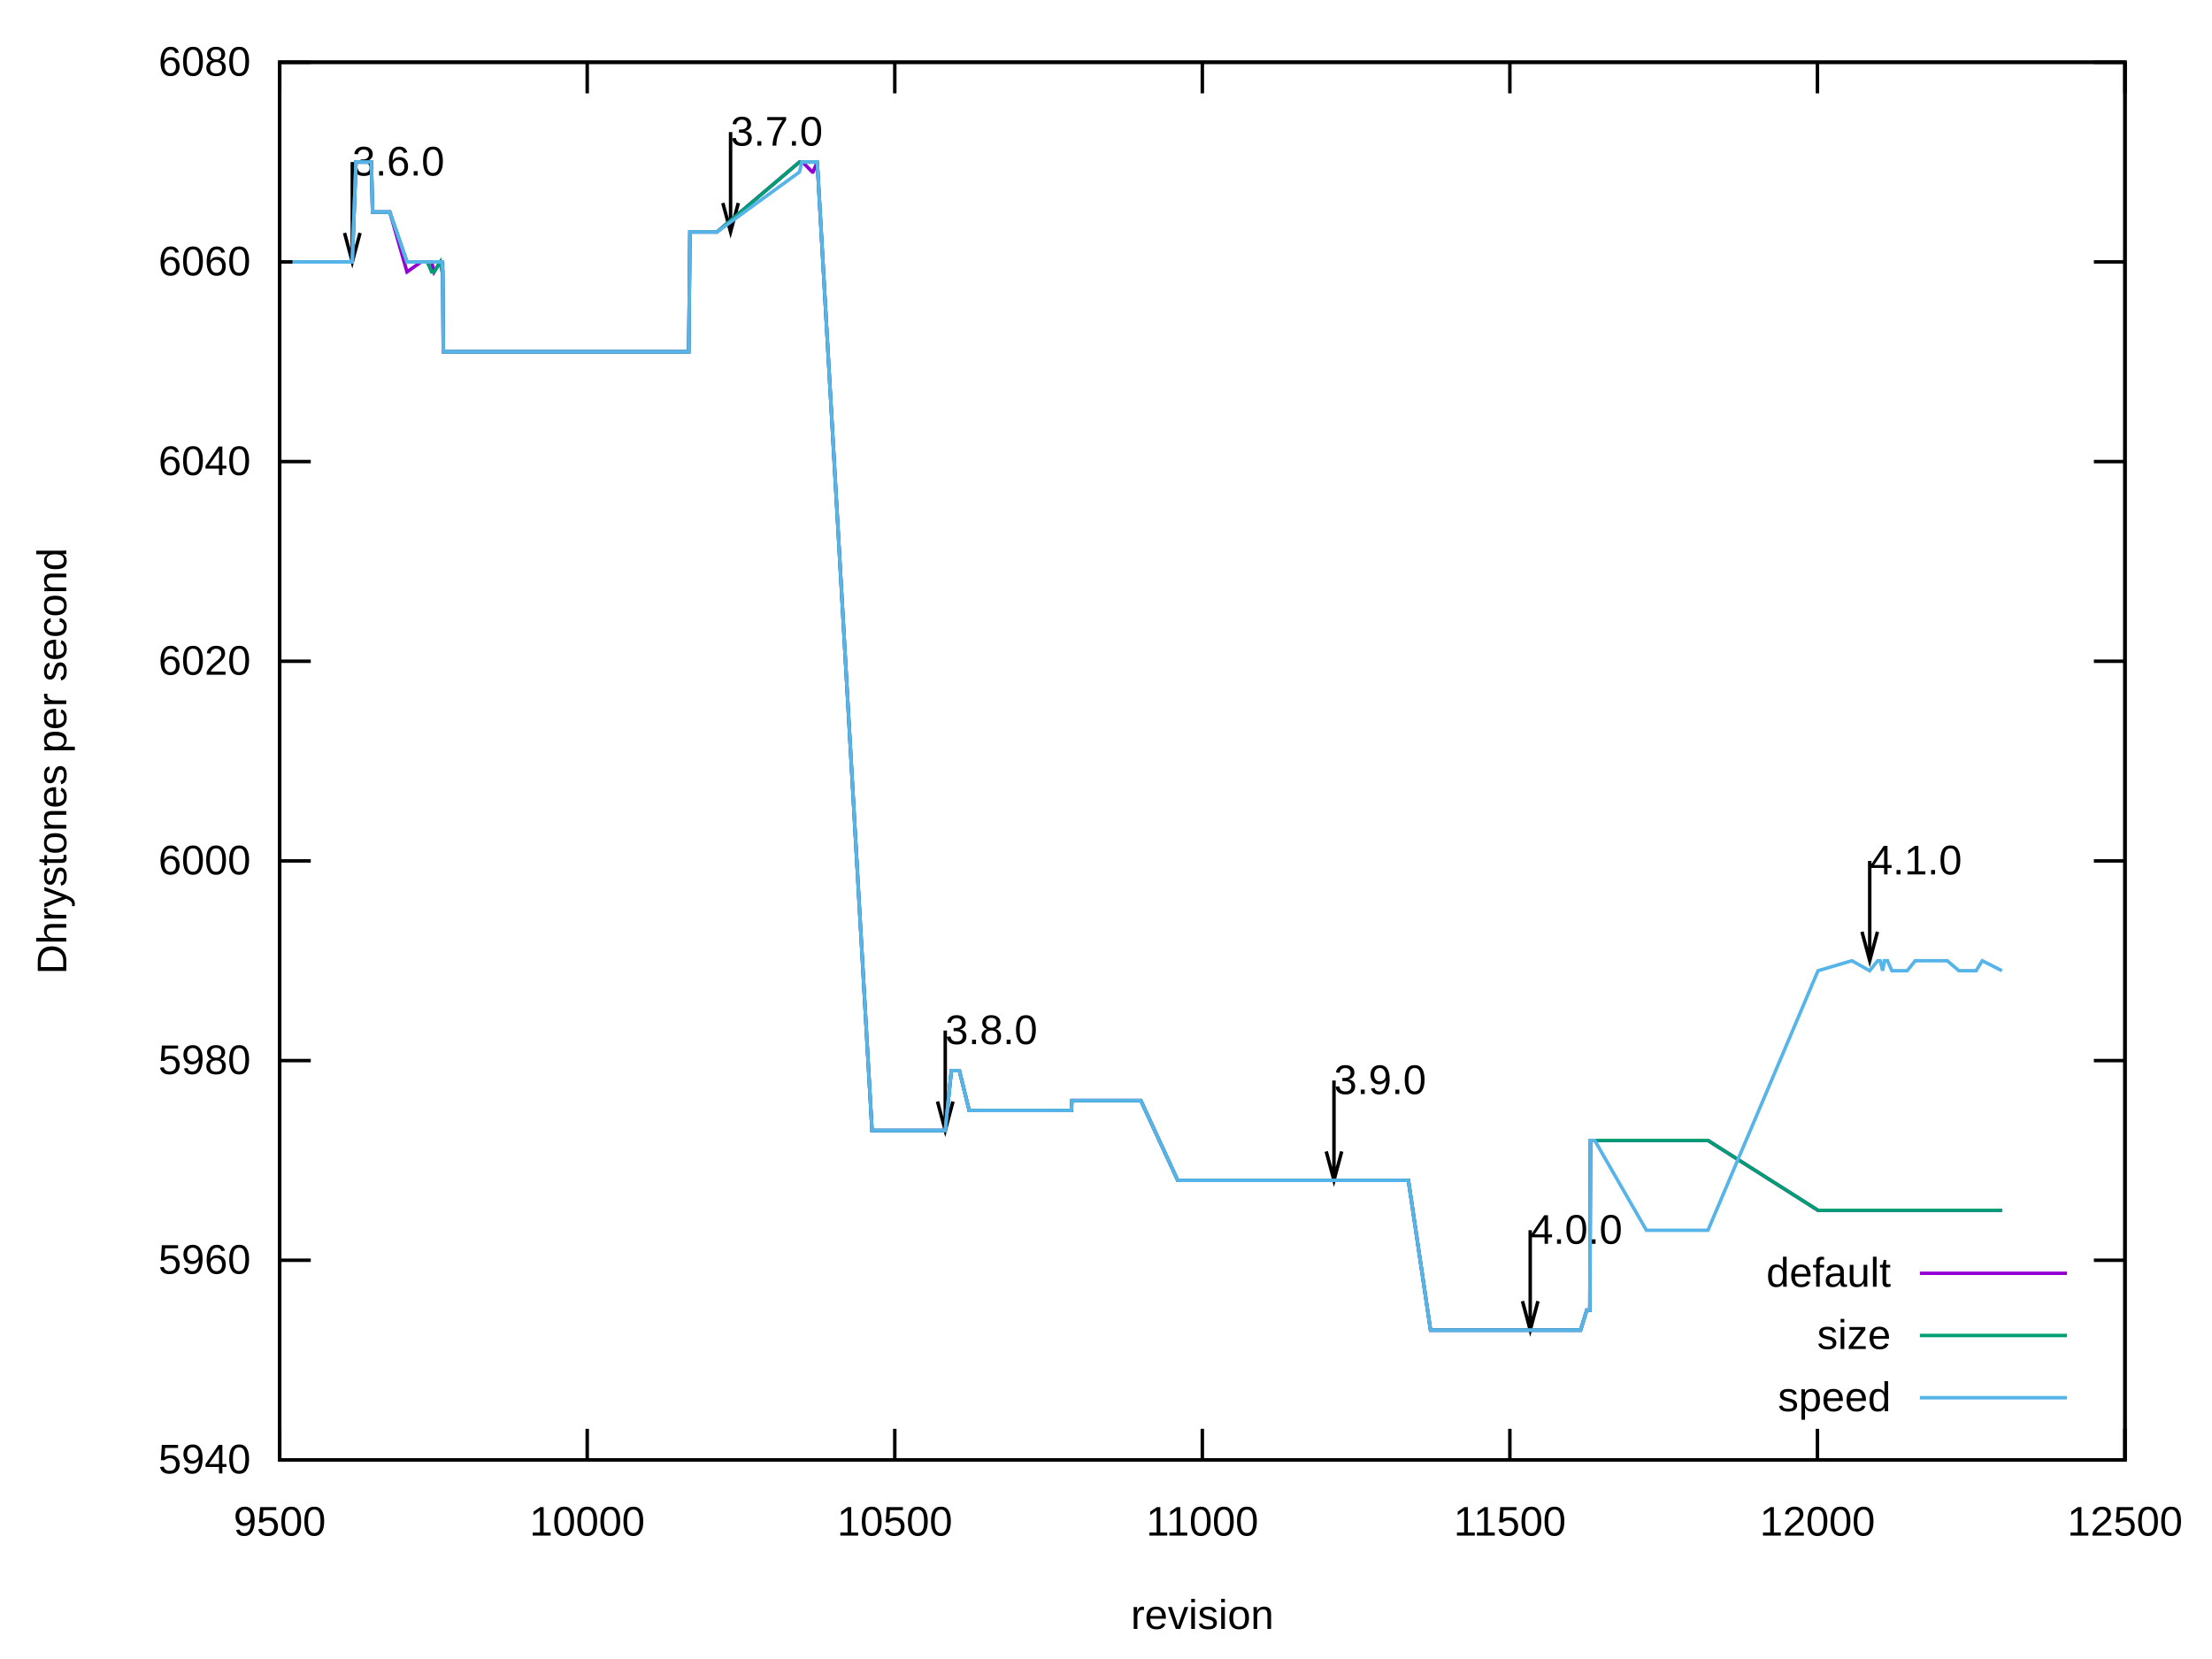
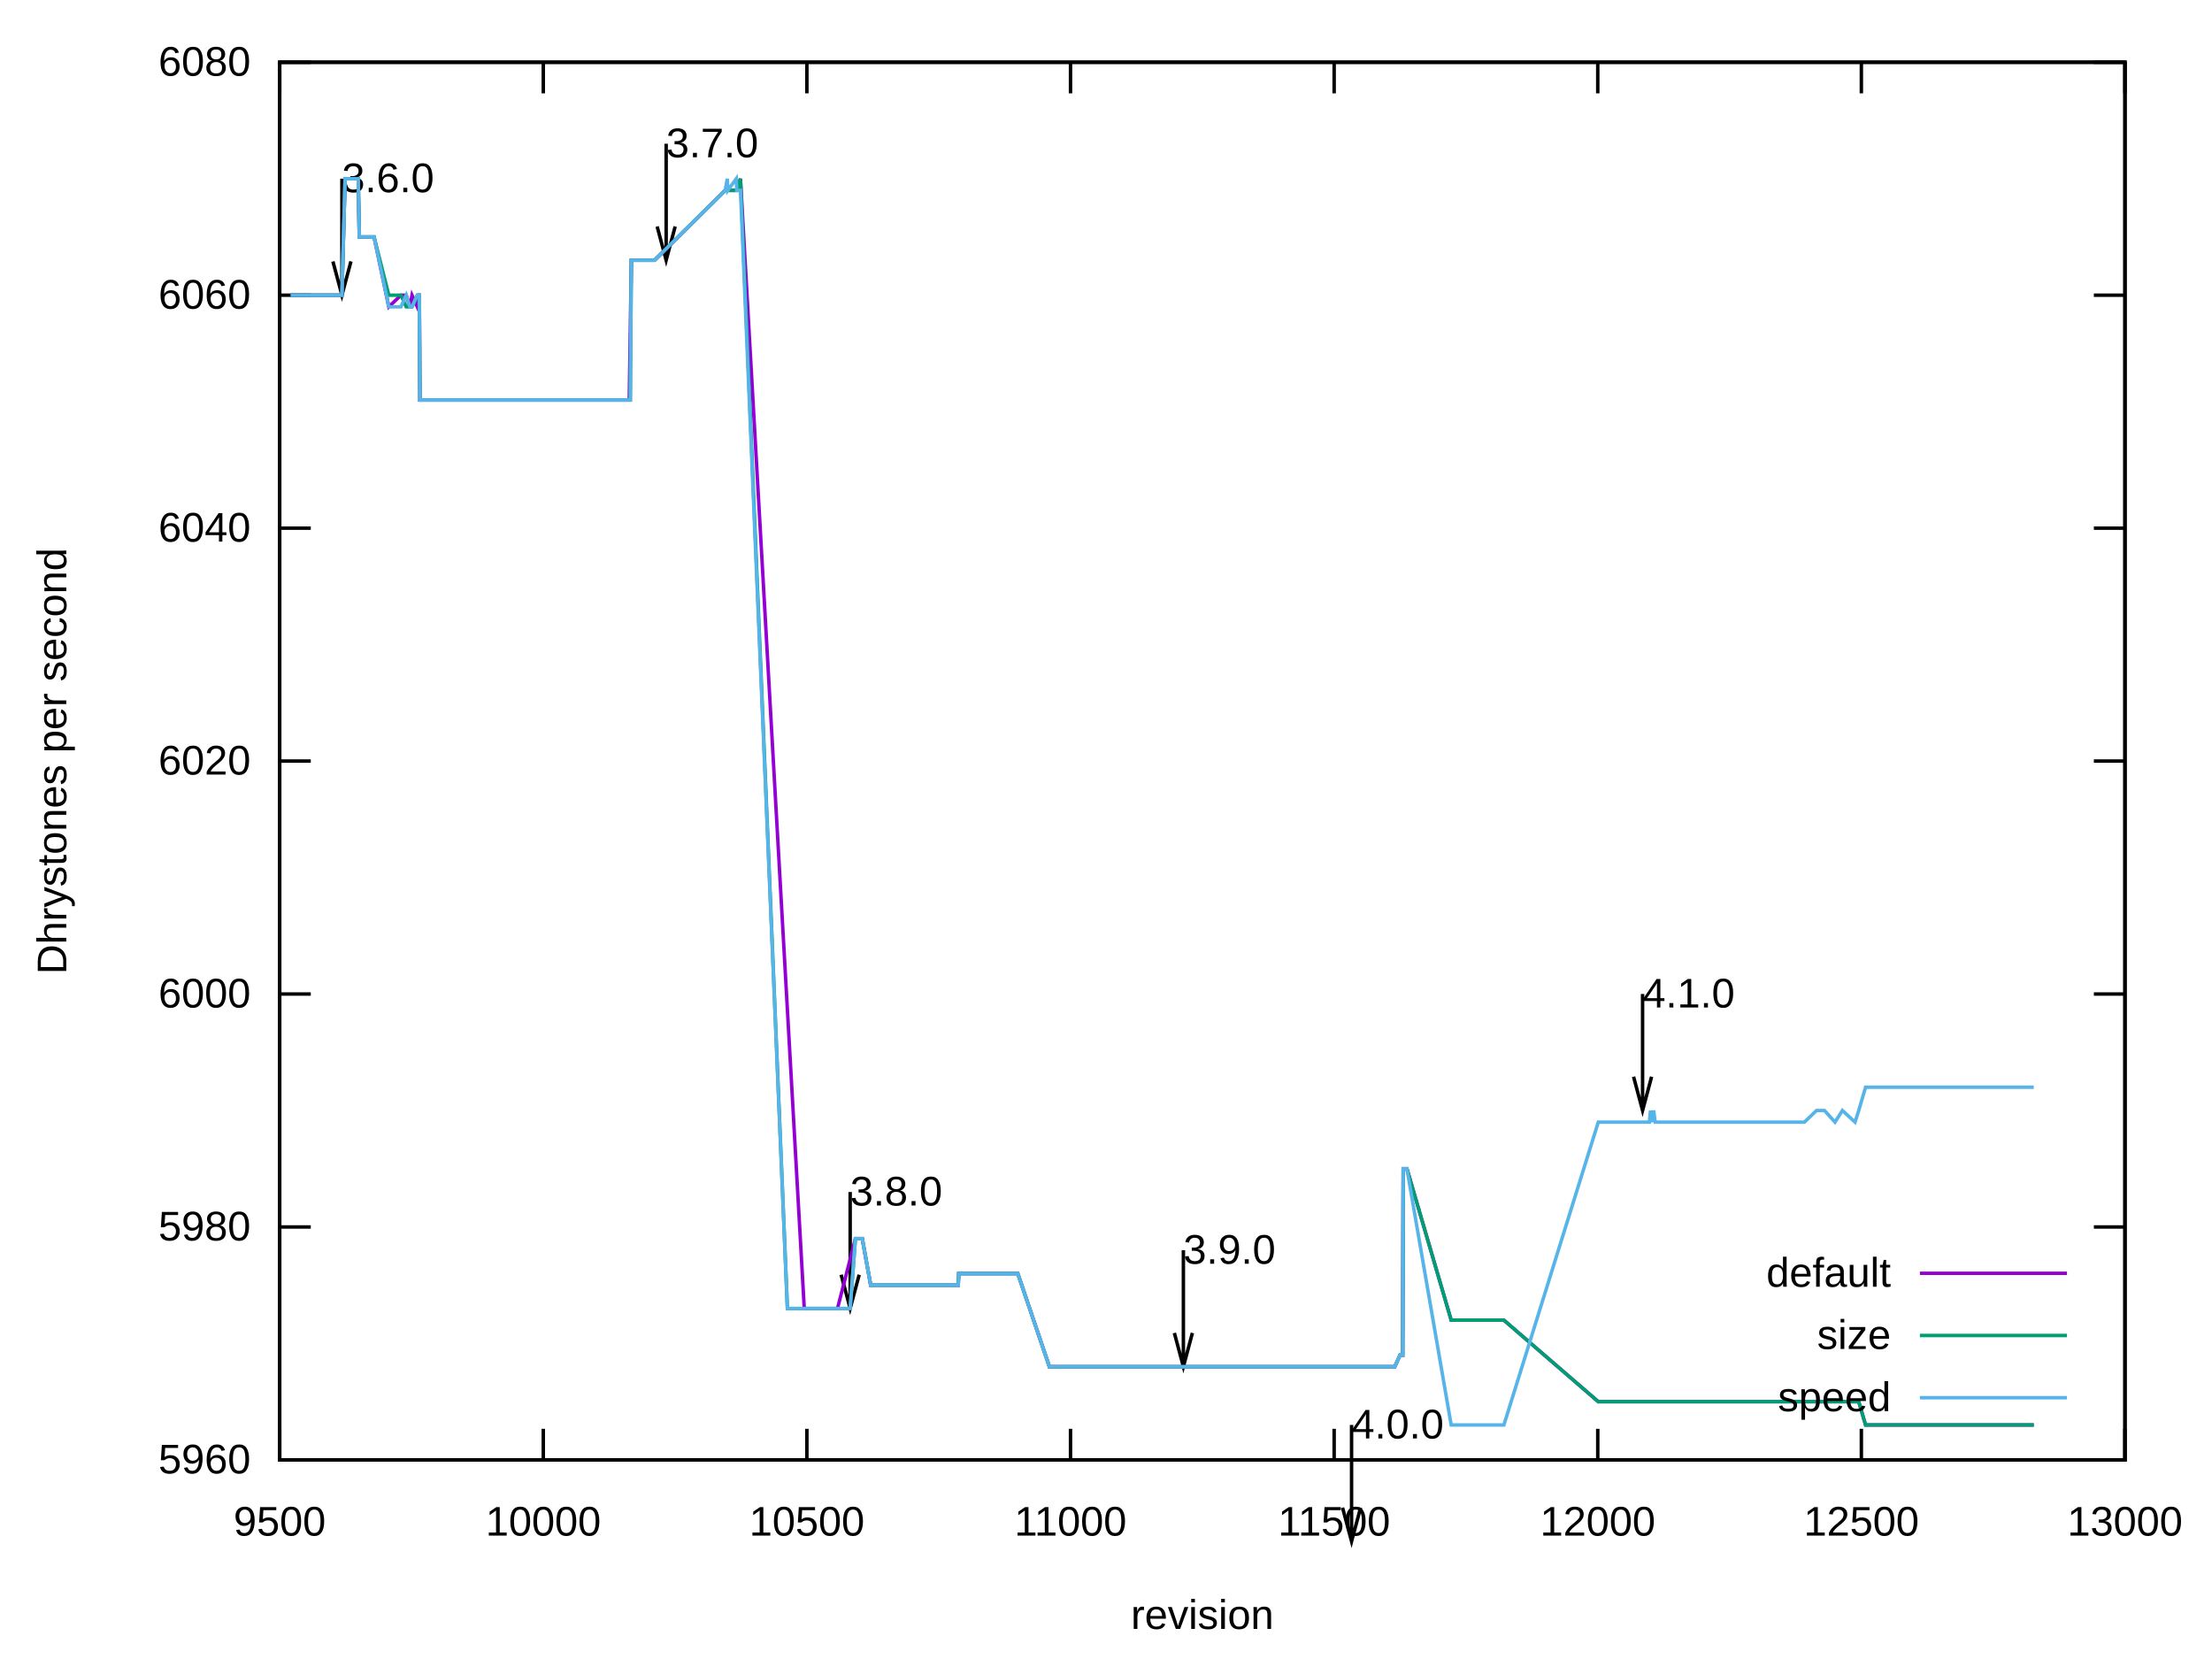
<svg xmlns="http://www.w3.org/2000/svg" xmlns:xlink="http://www.w3.org/1999/xlink" width="640" height="480" viewBox="0 0 640 480">
  <g id="gnuplot_canvas">
    <rect x="0" y="0" width="640" height="480" fill="none" />
    <defs>
      <circle id="gpDot" r="0.5" stroke-width="0.5" stroke="currentColor" />
      <path id="gpPt0" stroke-width="0.222" stroke="currentColor" d="M-1,0 h2 M0,-1 v2" />
      <path id="gpPt1" stroke-width="0.222" stroke="currentColor" d="M-1,-1 L1,1 M1,-1 L-1,1" />
      <path id="gpPt2" stroke-width="0.222" stroke="currentColor" d="M-1,0 L1,0 M0,-1 L0,1 M-1,-1 L1,1 M-1,1 L1,-1" />
      <rect id="gpPt3" stroke-width="0.222" stroke="currentColor" x="-1" y="-1" width="2" height="2" />
      <rect id="gpPt4" stroke-width="0.222" stroke="currentColor" fill="currentColor" x="-1" y="-1" width="2" height="2" />
      <circle id="gpPt5" stroke-width="0.222" stroke="currentColor" cx="0" cy="0" r="1" />
      <use xlink:href="#gpPt5" id="gpPt6" fill="currentColor" stroke="none" />
      <path id="gpPt7" stroke-width="0.222" stroke="currentColor" d="M0,-1.33 L-1.33,0.67 L1.33,0.67 z" />
      <use xlink:href="#gpPt7" id="gpPt8" fill="currentColor" stroke="none" />
      <use xlink:href="#gpPt7" id="gpPt9" stroke="currentColor" transform="rotate(180)" />
      <use xlink:href="#gpPt9" id="gpPt10" fill="currentColor" stroke="none" />
      <use xlink:href="#gpPt3" id="gpPt11" stroke="currentColor" transform="rotate(45)" />
      <use xlink:href="#gpPt11" id="gpPt12" fill="currentColor" stroke="none" />
      <path id="gpPt13" stroke-width="0.222" stroke="currentColor" d="M0,1.330 L1.265,0.411 L0.782,-1.067 L-0.782,-1.076 L-1.265,0.411 z" />
      <use xlink:href="#gpPt13" id="gpPt14" fill="currentColor" stroke="none" />
      <filter id="textbox" filterUnits="objectBoundingBox" x="0" y="0" height="1" width="1">
        <feFlood flood-color="white" flood-opacity="1" result="bgnd" />
        <feComposite in="SourceGraphic" in2="bgnd" operator="atop" />
      </filter>
      <filter id="greybox" filterUnits="objectBoundingBox" x="0" y="0" height="1" width="1">
        <feFlood flood-color="lightgrey" flood-opacity="1" result="grey" />
        <feComposite in="SourceGraphic" in2="grey" operator="atop" />
      </filter>
    </defs>
    <g fill="none" color="white" stroke="currentColor" stroke-width="1.00" stroke-linecap="butt" stroke-linejoin="miter">
</g>
    <g fill="none" color="black" stroke="currentColor" stroke-width="1.00" stroke-linecap="butt" stroke-linejoin="miter">
      <path stroke="black" d="M80.92,422.40 L89.92,422.40 M614.82,422.40 L605.82,422.40  " />
      <g transform="translate(72.53,426.30)" stroke="none" fill="black" font-family="Arial" font-size="12.00" text-anchor="end">
        <text>
-           <tspan font-family="Arial"> 5940</tspan>
-         </text>
-       </g>
-     </g>
-     <g fill="none" color="black" stroke="currentColor" stroke-width="1.00" stroke-linecap="butt" stroke-linejoin="miter">
-       <path stroke="black" d="M80.92,364.63 L89.92,364.63 M614.82,364.63 L605.82,364.63  " />
-       <g transform="translate(72.53,368.53)" stroke="none" fill="black" font-family="Arial" font-size="12.00" text-anchor="end">
-         <text>
          <tspan font-family="Arial"> 5960</tspan>
        </text>
      </g>
    </g>
    <g fill="none" color="black" stroke="currentColor" stroke-width="1.00" stroke-linecap="butt" stroke-linejoin="miter">
-       <path stroke="black" d="M80.92,306.86 L89.92,306.86 M614.82,306.86 L605.82,306.86  " />
-       <g transform="translate(72.53,310.76)" stroke="none" fill="black" font-family="Arial" font-size="12.00" text-anchor="end">
+       <path stroke="black" d="M80.92,355.00 L89.92,355.00 M614.82,355.00 L605.82,355.00  " />
+       <g transform="translate(72.53,358.90)" stroke="none" fill="black" font-family="Arial" font-size="12.00" text-anchor="end">
        <text>
          <tspan font-family="Arial"> 5980</tspan>
        </text>
      </g>
    </g>
    <g fill="none" color="black" stroke="currentColor" stroke-width="1.00" stroke-linecap="butt" stroke-linejoin="miter">
-       <path stroke="black" d="M80.92,249.09 L89.92,249.09 M614.82,249.09 L605.82,249.09  " />
-       <g transform="translate(72.53,252.99)" stroke="none" fill="black" font-family="Arial" font-size="12.00" text-anchor="end">
+       <path stroke="black" d="M80.92,287.60 L89.92,287.60 M614.82,287.60 L605.82,287.60  " />
+       <g transform="translate(72.53,291.50)" stroke="none" fill="black" font-family="Arial" font-size="12.00" text-anchor="end">
        <text>
          <tspan font-family="Arial"> 6000</tspan>
        </text>
      </g>
    </g>
    <g fill="none" color="black" stroke="currentColor" stroke-width="1.00" stroke-linecap="butt" stroke-linejoin="miter">
-       <path stroke="black" d="M80.92,191.32 L89.92,191.32 M614.82,191.32 L605.82,191.32  " />
-       <g transform="translate(72.53,195.22)" stroke="none" fill="black" font-family="Arial" font-size="12.00" text-anchor="end">
+       <path stroke="black" d="M80.92,220.20 L89.92,220.20 M614.82,220.20 L605.82,220.20  " />
+       <g transform="translate(72.53,224.10)" stroke="none" fill="black" font-family="Arial" font-size="12.00" text-anchor="end">
        <text>
          <tspan font-family="Arial"> 6020</tspan>
        </text>
      </g>
    </g>
    <g fill="none" color="black" stroke="currentColor" stroke-width="1.00" stroke-linecap="butt" stroke-linejoin="miter">
-       <path stroke="black" d="M80.92,133.55 L89.92,133.55 M614.82,133.55 L605.82,133.55  " />
-       <g transform="translate(72.53,137.45)" stroke="none" fill="black" font-family="Arial" font-size="12.00" text-anchor="end">
+       <path stroke="black" d="M80.92,152.81 L89.92,152.81 M614.82,152.81 L605.82,152.81  " />
+       <g transform="translate(72.53,156.71)" stroke="none" fill="black" font-family="Arial" font-size="12.00" text-anchor="end">
        <text>
          <tspan font-family="Arial"> 6040</tspan>
        </text>
      </g>
    </g>
    <g fill="none" color="black" stroke="currentColor" stroke-width="1.00" stroke-linecap="butt" stroke-linejoin="miter">
-       <path stroke="black" d="M80.92,75.78 L89.92,75.78 M614.82,75.78 L605.82,75.78  " />
-       <g transform="translate(72.53,79.68)" stroke="none" fill="black" font-family="Arial" font-size="12.00" text-anchor="end">
+       <path stroke="black" d="M80.92,85.41 L89.92,85.41 M614.82,85.41 L605.82,85.41  " />
+       <g transform="translate(72.53,89.31)" stroke="none" fill="black" font-family="Arial" font-size="12.00" text-anchor="end">
        <text>
          <tspan font-family="Arial"> 6060</tspan>
        </text>
      </g>
    </g>
    <g fill="none" color="black" stroke="currentColor" stroke-width="1.00" stroke-linecap="butt" stroke-linejoin="miter">
      <path stroke="black" d="M80.92,18.01 L89.92,18.01 M614.82,18.01 L605.82,18.01  " />
      <g transform="translate(72.53,21.91)" stroke="none" fill="black" font-family="Arial" font-size="12.00" text-anchor="end">
        <text>
          <tspan font-family="Arial"> 6080</tspan>
        </text>
      </g>
    </g>
    <g fill="none" color="black" stroke="currentColor" stroke-width="1.00" stroke-linecap="butt" stroke-linejoin="miter">
      <path stroke="black" d="M80.92,422.40 L80.92,413.40 M80.92,18.01 L80.92,27.01  " />
      <g transform="translate(80.92,444.30)" stroke="none" fill="black" font-family="Arial" font-size="12.00" text-anchor="middle">
        <text>
          <tspan font-family="Arial"> 9500</tspan>
        </text>
      </g>
    </g>
    <g fill="none" color="black" stroke="currentColor" stroke-width="1.00" stroke-linecap="butt" stroke-linejoin="miter">
-       <path stroke="black" d="M169.90,422.40 L169.90,413.40 M169.90,18.01 L169.90,27.01  " />
-       <g transform="translate(169.90,444.30)" stroke="none" fill="black" font-family="Arial" font-size="12.00" text-anchor="middle">
+       <path stroke="black" d="M157.19,422.40 L157.19,413.40 M157.19,18.01 L157.19,27.01  " />
+       <g transform="translate(157.19,444.30)" stroke="none" fill="black" font-family="Arial" font-size="12.00" text-anchor="middle">
        <text>
          <tspan font-family="Arial"> 10000</tspan>
        </text>
      </g>
    </g>
    <g fill="none" color="black" stroke="currentColor" stroke-width="1.00" stroke-linecap="butt" stroke-linejoin="miter">
-       <path stroke="black" d="M258.89,422.40 L258.89,413.40 M258.89,18.01 L258.89,27.01  " />
-       <g transform="translate(258.89,444.30)" stroke="none" fill="black" font-family="Arial" font-size="12.00" text-anchor="middle">
+       <path stroke="black" d="M233.46,422.40 L233.46,413.40 M233.46,18.01 L233.46,27.01  " />
+       <g transform="translate(233.46,444.30)" stroke="none" fill="black" font-family="Arial" font-size="12.00" text-anchor="middle">
        <text>
          <tspan font-family="Arial"> 10500</tspan>
        </text>
      </g>
    </g>
    <g fill="none" color="black" stroke="currentColor" stroke-width="1.00" stroke-linecap="butt" stroke-linejoin="miter">
-       <path stroke="black" d="M347.87,422.40 L347.87,413.40 M347.87,18.01 L347.87,27.01  " />
-       <g transform="translate(347.87,444.30)" stroke="none" fill="black" font-family="Arial" font-size="12.00" text-anchor="middle">
+       <path stroke="black" d="M309.73,422.40 L309.73,413.40 M309.73,18.01 L309.73,27.01  " />
+       <g transform="translate(309.73,444.30)" stroke="none" fill="black" font-family="Arial" font-size="12.00" text-anchor="middle">
        <text>
          <tspan font-family="Arial"> 11000</tspan>
        </text>
      </g>
    </g>
    <g fill="none" color="black" stroke="currentColor" stroke-width="1.00" stroke-linecap="butt" stroke-linejoin="miter">
-       <path stroke="black" d="M436.85,422.40 L436.85,413.40 M436.85,18.01 L436.85,27.01  " />
-       <g transform="translate(436.85,444.30)" stroke="none" fill="black" font-family="Arial" font-size="12.00" text-anchor="middle">
+       <path stroke="black" d="M386.01,422.40 L386.01,413.40 M386.01,18.01 L386.01,27.01  " />
+       <g transform="translate(386.01,444.30)" stroke="none" fill="black" font-family="Arial" font-size="12.00" text-anchor="middle">
        <text>
          <tspan font-family="Arial"> 11500</tspan>
        </text>
      </g>
    </g>
    <g fill="none" color="black" stroke="currentColor" stroke-width="1.00" stroke-linecap="butt" stroke-linejoin="miter">
-       <path stroke="black" d="M525.84,422.40 L525.84,413.40 M525.84,18.01 L525.84,27.01  " />
-       <g transform="translate(525.84,444.30)" stroke="none" fill="black" font-family="Arial" font-size="12.00" text-anchor="middle">
+       <path stroke="black" d="M462.28,422.40 L462.28,413.40 M462.28,18.01 L462.28,27.01  " />
+       <g transform="translate(462.28,444.30)" stroke="none" fill="black" font-family="Arial" font-size="12.00" text-anchor="middle">
        <text>
          <tspan font-family="Arial"> 12000</tspan>
+         </text>
+       </g>
+     </g>
+     <g fill="none" color="black" stroke="currentColor" stroke-width="1.00" stroke-linecap="butt" stroke-linejoin="miter">
+       <path stroke="black" d="M538.55,422.40 L538.55,413.40 M538.55,18.01 L538.55,27.01  " />
+       <g transform="translate(538.55,444.30)" stroke="none" fill="black" font-family="Arial" font-size="12.00" text-anchor="middle">
+         <text>
+           <tspan font-family="Arial"> 12500</tspan>
        </text>
      </g>
    </g>
    <g fill="none" color="black" stroke="currentColor" stroke-width="1.00" stroke-linecap="butt" stroke-linejoin="miter">
      <path stroke="black" d="M614.82,422.40 L614.82,413.40 M614.82,18.01 L614.82,27.01  " />
      <g transform="translate(614.82,444.30)" stroke="none" fill="black" font-family="Arial" font-size="12.00" text-anchor="middle">
        <text>
-           <tspan font-family="Arial"> 12500</tspan>
+           <tspan font-family="Arial"> 13000</tspan>
        </text>
      </g>
    </g>
    <g fill="none" color="black" stroke="currentColor" stroke-width="1.00" stroke-linecap="butt" stroke-linejoin="miter">
</g>
    <g fill="none" color="black" stroke="currentColor" stroke-width="1.00" stroke-linecap="butt" stroke-linejoin="miter">
      <path stroke="black" d="M80.92,18.01 L80.92,422.40 L614.82,422.40 L614.82,18.01 L80.92,18.01 Z  " />
-       <g transform="translate(101.92,50.79)" stroke="none" fill="black" font-family="Arial" font-size="12.00" text-anchor="start">
+       <g transform="translate(98.92,55.61)" stroke="none" fill="black" font-family="Arial" font-size="12.00" text-anchor="start">
        <text>
          <tspan font-family="Arial">3.6.0</tspan>
        </text>
      </g>
-       <g transform="translate(211.37,42.13)" stroke="none" fill="black" font-family="Arial" font-size="12.00" text-anchor="start">
+       <g transform="translate(192.73,45.50)" stroke="none" fill="black" font-family="Arial" font-size="12.00" text-anchor="start">
        <text>
          <tspan font-family="Arial">3.7.0</tspan>
        </text>
      </g>
-       <g transform="translate(273.48,302.09)" stroke="none" fill="black" font-family="Arial" font-size="12.00" text-anchor="start">
+       <g transform="translate(245.97,348.79)" stroke="none" fill="black" font-family="Arial" font-size="12.00" text-anchor="start">
        <text>
          <tspan font-family="Arial">3.8.0</tspan>
        </text>
      </g>
-       <g transform="translate(385.95,316.54)" stroke="none" fill="black" font-family="Arial" font-size="12.00" text-anchor="start">
+       <g transform="translate(342.38,365.64)" stroke="none" fill="black" font-family="Arial" font-size="12.00" text-anchor="start">
        <text>
          <tspan font-family="Arial">3.9.0</tspan>
        </text>
      </g>
-       <g transform="translate(442.73,359.86)" stroke="none" fill="black" font-family="Arial" font-size="12.00" text-anchor="start">
+       <g transform="translate(391.04,416.19)" stroke="none" fill="black" font-family="Arial" font-size="12.00" text-anchor="start">
        <text>
          <tspan font-family="Arial">4.0.0</tspan>
        </text>
      </g>
-       <g transform="translate(540.96,252.99)" stroke="none" fill="black" font-family="Arial" font-size="12.00" text-anchor="start">
+       <g transform="translate(475.24,291.50)" stroke="none" fill="black" font-family="Arial" font-size="12.00" text-anchor="start">
        <text>
          <tspan font-family="Arial">4.1.0</tspan>
        </text>
      </g>
-       <path stroke="black" d="M99.69,67.40 L101.93,75.77 L104.17,67.40 M101.93,46.88 L101.93,75.77 M209.14,58.74 L211.38,67.10 L213.62,58.74   M211.38,38.22 L211.38,67.10 M271.25,318.70 L273.49,327.07 L275.73,318.70 M273.49,298.18 L273.49,327.07 M383.72,333.15   L385.96,341.51 L388.20,333.15 M385.96,312.63 L385.96,341.51 M440.50,376.47 L442.74,384.84 L444.98,376.47 M442.74,355.95   L442.74,384.84 M538.73,269.60 L540.97,277.96 L543.21,269.60 M540.97,249.08 L540.97,277.96  " />
+       <path stroke="black" d="M96.32,75.64 L98.93,85.40 L101.54,75.64 M98.93,51.70 L98.93,85.40 M190.13,65.53 L192.74,75.29 L195.35,65.53   M192.74,41.59 L192.74,75.29 M243.37,368.82 L245.98,378.58 L248.59,368.82 M245.98,344.88 L245.98,378.58 M339.78,385.67   L342.39,395.43 L345.00,385.67 M342.39,361.73 L342.39,395.43 M388.44,436.22 L391.05,445.98 L393.66,436.22 M391.05,412.28   L391.05,445.98 M472.64,311.53 L475.25,321.29 L477.86,311.53 M475.25,287.59 L475.25,321.29  " />
    </g>
    <g fill="none" color="black" stroke="currentColor" stroke-width="1.00" stroke-linecap="butt" stroke-linejoin="miter">
      <g transform="translate(19.18,220.21) rotate(270)" stroke="none" fill="black" font-family="Arial" font-size="12.00" text-anchor="middle">
        <text>
          <tspan font-family="Arial">Dhrystones per second</tspan>
        </text>
      </g>
    </g>
    <g fill="none" color="black" stroke="currentColor" stroke-width="1.00" stroke-linecap="butt" stroke-linejoin="miter">
      <g transform="translate(347.87,471.30)" stroke="none" fill="black" font-family="Arial" font-size="12.00" text-anchor="middle">
        <text>
          <tspan font-family="Arial">revision</tspan>
        </text>
      </g>
    </g>
    <g fill="none" color="black" stroke="currentColor" stroke-width="1.00" stroke-linecap="butt" stroke-linejoin="miter">
</g>
    <g id="gnuplot_plot_1">
      <g fill="none" color="black" stroke="currentColor" stroke-width="1.00" stroke-linecap="butt" stroke-linejoin="miter">
        <g transform="translate(547.09,372.30)" stroke="none" fill="black" font-family="Arial" font-size="12.00" text-anchor="end">
          <text>
            <tspan font-family="Arial">default</tspan>
          </text>
        </g>
      </g>
      <g fill="none" color="black" stroke="currentColor" stroke-width="1.00" stroke-linecap="butt" stroke-linejoin="miter">
-         <path stroke="rgb(148,   0, 211)" d="M555.48,368.40 L598.04,368.40 M84.66,75.78 L88.04,75.78 L89.82,75.78 L93.02,75.78 L95.34,75.78 L96.76,75.78   L98.00,75.78 L98.89,75.78 L99.07,75.78 L99.25,75.78 L99.43,75.78 L101.92,75.78 L102.99,46.89 L104.41,46.89   L104.95,46.89 L105.12,46.89 L105.30,46.89 L105.48,46.89 L105.84,46.89 L106.73,46.89 L106.90,46.89 L107.44,46.89   L107.79,61.34 L108.15,61.34 L108.33,61.34 L109.22,61.34 L109.75,61.34 L110.11,61.34 L110.28,61.34 L110.46,61.34   L112.78,61.34 L117.76,78.67 L121.85,75.78 L123.63,75.78 L124.88,75.78 L125.59,78.67 L127.37,75.78 L127.90,75.78   L128.08,78.67 L128.26,101.78 L128.44,101.78 L129.50,101.78 L131.46,101.78 L132.53,101.78 L132.71,101.78 L133.06,101.78   L133.78,101.78 L134.84,101.78 L135.56,101.78 L135.73,101.78 L136.98,101.78 L137.51,101.78 L137.69,101.78 L137.87,101.78   L139.65,101.78 L140.00,101.78 L140.72,101.78 L148.37,101.78 L160.83,101.78 L161.54,101.78 L161.89,101.78 L162.07,101.78   L162.96,101.78 L163.14,101.78 L163.50,101.78 L163.67,101.78 L164.39,101.78 L165.63,101.78 L167.06,101.78 L168.84,101.78   L169.37,101.78 L169.90,101.78 L172.93,101.78 L178.45,101.78 L180.23,101.78 L182.18,101.78 L182.72,101.78 L183.61,101.78   L184.14,101.78 L189.12,101.78 L191.97,101.78 L196.06,101.78 L198.91,101.78 L199.27,101.78 L199.62,67.11 L200.87,67.11   L202.12,67.11 L202.29,67.11 L202.83,67.11 L204.07,67.11 L207.10,67.11 L207.45,67.11 L231.30,46.89 L232.01,46.89   L232.19,46.89 L235.04,49.78 L235.22,49.78 L236.46,46.89 L252.30,327.08 L258.00,327.08 L260.67,327.08 L266.01,327.08   L269.21,327.08 L273.48,327.08 L275.26,309.75 L276.86,309.75 L277.57,309.75 L280.42,321.30 L283.80,321.30 L284.69,321.30   L286.65,321.30 L287.36,321.30 L288.79,321.30 L291.28,321.30 L307.83,321.30 L309.07,321.30 L309.79,321.30 L309.96,321.30   L310.14,318.41 L310.50,318.41 L312.28,318.41 L330.07,318.41 L340.75,341.52 L343.24,341.52 L363.35,341.52 L365.67,341.52   L374.57,341.52 L385.95,341.52 L394.14,341.52 L406.60,341.52 L407.49,341.52 L413.90,384.85 L425.29,384.85 L425.82,384.85   L427.42,384.85 L438.10,384.85 L438.46,384.85 L442.73,384.85 L452.16,384.85 L457.14,384.85 L457.32,384.85 L459.10,379.07   L459.99,379.07 L460.17,329.97 L461.23,329.97 L461.41,329.97 L476.36,329.97 L494.16,329.97 L526.01,350.19 L535.80,350.19   L540.96,350.19 L543.28,350.19 L543.63,350.19 L543.99,350.19 L544.70,350.19 L545.24,350.19 L546.12,350.19 L547.37,350.19   L551.82,350.19 L554.13,350.19 L556.45,350.19 L563.39,350.19 L566.77,350.19 L569.26,350.19 L571.75,350.19 L573.53,350.19   L579.23,350.19  " />
+         <path stroke="rgb(148,   0, 211)" d="M555.48,368.40 L598.04,368.40 M84.12,85.41 L87.02,85.41 L88.55,85.41 L91.29,85.41 L93.28,85.41 L94.50,85.41   L95.56,85.41 L96.33,85.41 L96.48,85.41 L96.63,85.41 L96.78,85.41 L98.92,85.41 L99.84,51.71 L101.06,51.71   L101.51,51.71 L101.67,51.71 L101.82,51.71 L101.97,51.71 L102.28,51.71 L103.04,51.71 L103.19,51.71 L103.65,51.71   L103.95,68.56 L104.26,68.56 L104.41,68.56 L105.17,68.56 L105.63,68.56 L105.94,68.56 L106.09,68.56 L106.24,68.56   L108.23,68.56 L112.50,88.78 L116.00,85.41 L117.53,85.41 L118.60,88.78 L119.21,85.41 L120.73,88.78 L121.19,85.41   L121.34,85.41 L121.50,115.74 L121.65,115.74 L122.56,115.74 L124.24,115.74 L125.16,115.74 L125.31,115.74 L125.62,115.74   L126.23,115.74 L127.14,115.74 L127.75,115.74 L127.90,115.74 L128.97,115.74 L129.43,115.74 L129.58,115.74 L129.73,115.74   L131.26,115.74 L131.56,115.74 L132.17,115.74 L138.73,115.74 L149.41,115.74 L150.02,115.74 L150.33,115.74 L150.48,115.74   L151.24,115.74 L182.06,115.74 L182.67,75.30 L183.73,75.30 L184.80,75.30 L185.41,75.30 L186.48,75.30 L189.07,75.30   L189.38,75.30 L209.82,55.08 L210.43,55.08 L210.58,55.08 L213.02,55.08 L213.17,55.08 L214.24,51.71 L232.70,378.59   L234.99,378.59 L239.56,378.59 L242.31,378.59 L247.50,358.37 L248.87,358.37 L249.48,358.37 L251.92,371.85 L254.82,371.85   L255.58,371.85 L257.26,371.85 L257.87,371.85 L259.09,371.85 L275.41,371.85 L276.48,371.85 L277.09,371.85 L277.24,371.85   L277.40,368.48 L277.70,368.48 L279.23,368.48 L294.48,368.48 L303.63,395.44 L305.77,395.44 L323.01,395.44 L324.99,395.44   L332.62,395.44 L342.38,395.44 L349.40,395.44 L360.07,395.44 L360.84,395.44 L366.33,395.44 L376.09,395.44 L376.55,395.44   L377.92,395.44 L387.07,395.44 L387.38,395.44 L391.04,395.44 L399.12,395.44 L403.40,395.44 L403.55,395.44 L405.07,392.07   L405.84,392.07 L405.99,338.15 L406.90,338.15 L407.06,338.15 L419.87,381.96 L435.12,381.96 L462.43,405.55 L470.82,405.55   L475.24,405.55 L477.23,405.55 L477.53,405.55 L477.84,405.55 L478.45,405.55 L478.90,405.55 L479.67,405.55 L522.07,405.55   L525.58,405.55 L527.87,405.55 L530.92,405.55 L533.06,405.55 L536.72,405.55 L537.79,405.55 L539.77,412.29 L560.21,412.29   L564.94,412.29 L567.38,412.29 L567.84,412.29 L576.07,412.29 L581.87,412.29 L583.55,412.29 L588.43,412.29  " />
      </g>
    </g>
    <g id="gnuplot_plot_2">
      <g fill="none" color="black" stroke="currentColor" stroke-width="1.00" stroke-linecap="butt" stroke-linejoin="miter">
        <g transform="translate(547.09,390.30)" stroke="none" fill="black" font-family="Arial" font-size="12.00" text-anchor="end">
          <text>
            <tspan font-family="Arial">size</tspan>
          </text>
        </g>
      </g>
      <g fill="none" color="black" stroke="currentColor" stroke-width="1.00" stroke-linecap="butt" stroke-linejoin="miter">
-         <path stroke="rgb(  0, 158, 115)" d="M555.48,386.40 L598.04,386.40 M84.66,75.78 L88.04,75.78 L89.82,75.78 L93.02,75.78 L95.34,75.78 L96.76,75.78   L98.00,75.78 L98.89,75.78 L99.07,75.78 L99.25,75.78 L99.43,75.78 L101.92,75.78 L102.99,46.89 L104.41,46.89   L104.95,46.89 L105.12,46.89 L105.30,46.89 L105.48,46.89 L105.84,46.89 L106.73,46.89 L106.90,46.89 L107.44,46.89   L107.79,61.34 L108.15,61.34 L108.33,61.34 L109.22,61.34 L109.75,61.34 L110.11,61.34 L110.28,61.34 L110.46,61.34   L112.78,61.34 L117.76,75.78 L121.85,75.78 L123.63,75.78 L124.88,78.67 L125.59,78.67 L127.37,75.78 L127.90,78.67   L128.08,75.78 L128.26,101.78 L128.44,101.78 L129.50,101.78 L131.46,101.78 L132.53,101.78 L132.71,101.78 L133.06,101.78   L133.78,101.78 L134.84,101.78 L135.56,101.78 L135.73,101.78 L136.98,101.78 L137.51,101.78 L137.69,101.78 L137.87,101.78   L139.65,101.78 L140.00,101.78 L140.72,101.78 L148.37,101.78 L160.83,101.78 L161.54,101.78 L161.89,101.78 L162.07,101.78   L162.96,101.78 L163.14,101.78 L163.50,101.78 L163.67,101.78 L164.39,101.78 L165.63,101.78 L167.06,101.78 L168.84,101.78   L169.37,101.78 L169.90,101.78 L172.93,101.78 L178.45,101.78 L180.23,101.78 L182.18,101.78 L182.72,101.78 L183.61,101.78   L184.14,101.78 L189.12,101.78 L191.97,101.78 L196.06,101.78 L198.91,101.78 L199.27,101.78 L199.62,67.11 L200.87,67.11   L202.12,67.11 L202.29,67.11 L202.83,67.11 L204.07,67.11 L207.10,67.11 L207.45,67.11 L231.30,46.89 L232.01,46.89   L232.19,46.89 L235.04,46.89 L235.22,46.89 L236.46,46.89 L252.30,327.08 L258.00,327.08 L260.67,327.08 L266.01,327.08   L269.21,327.08 L273.48,327.08 L275.26,309.75 L276.86,309.75 L277.57,309.75 L280.42,321.30 L283.80,321.30 L284.69,321.30   L286.65,321.30 L287.36,321.30 L288.79,321.30 L291.28,321.30 L307.83,321.30 L309.07,321.30 L309.79,321.30 L309.96,321.30   L310.14,318.41 L310.50,318.41 L312.28,318.41 L330.07,318.41 L340.75,341.52 L343.24,341.52 L363.35,341.52 L365.67,341.52   L374.57,341.52 L385.95,341.52 L394.14,341.52 L406.60,341.52 L407.49,341.52 L413.90,384.85 L425.29,384.85 L425.82,384.85   L427.42,384.85 L438.10,384.85 L438.46,384.85 L442.73,384.85 L452.16,384.85 L457.14,384.85 L457.32,384.85 L459.10,379.07   L459.99,379.07 L460.17,329.97 L461.23,329.97 L461.41,329.97 L476.36,329.97 L494.16,329.97 L526.01,350.19 L535.80,350.19   L540.96,350.19 L543.28,350.19 L543.63,350.19 L543.99,350.19 L544.70,350.19 L545.24,350.19 L546.12,350.19 L547.37,350.19   L551.82,350.19 L554.13,350.19 L556.45,350.19 L563.39,350.19 L566.77,350.19 L569.26,350.19 L571.75,350.19 L573.53,350.19   L579.23,350.19  " />
+         <path stroke="rgb(  0, 158, 115)" d="M555.48,386.40 L598.04,386.40 M84.12,85.41 L87.02,85.41 L88.55,85.41 L91.29,85.41 L93.28,85.41 L94.50,85.41   L95.56,85.41 L96.33,85.41 L96.48,85.41 L96.63,85.41 L96.78,85.41 L98.92,85.41 L99.84,51.71 L101.06,51.71   L101.51,51.71 L101.67,51.71 L101.82,51.71 L101.97,51.71 L102.28,51.71 L103.04,51.71 L103.19,51.71 L103.65,51.71   L103.95,68.56 L104.26,68.56 L104.41,68.56 L105.17,68.56 L105.63,68.56 L105.94,68.56 L106.09,68.56 L106.24,68.56   L108.23,68.56 L112.50,85.41 L116.00,85.41 L117.53,88.78 L118.60,88.78 L119.21,88.78 L120.73,85.41 L121.19,85.41   L121.34,88.78 L121.50,115.74 L121.65,115.74 L122.56,115.74 L124.24,115.74 L125.16,115.74 L125.31,115.74 L125.62,115.74   L126.23,115.74 L127.14,115.74 L127.75,115.74 L127.90,115.74 L128.97,115.74 L129.43,115.74 L129.58,115.74 L129.73,115.74   L131.26,115.74 L131.56,115.74 L132.17,115.74 L138.73,115.74 L149.41,115.74 L150.02,115.74 L150.33,115.74 L150.48,115.74   L151.24,115.74 L182.06,115.74 L182.36,115.74 L182.67,75.30 L183.73,75.30 L184.80,75.30 L184.95,75.30 L185.41,75.30   L186.48,75.30 L189.07,75.30 L189.38,75.30 L209.82,55.08 L210.43,55.08 L210.58,55.08 L213.02,55.08 L213.17,55.08   L214.24,51.71 L227.82,378.59 L232.70,378.59 L234.99,378.59 L239.56,378.59 L242.31,378.59 L245.97,378.59 L247.50,358.37   L248.87,358.37 L249.48,358.37 L251.92,371.85 L254.82,371.85 L255.58,371.85 L257.26,371.85 L257.87,371.85 L259.09,371.85   L275.41,371.85 L276.48,371.85 L277.09,371.85 L277.24,371.85 L277.40,368.48 L277.70,368.48 L279.23,368.48 L294.48,368.48   L303.63,395.44 L305.77,395.44 L323.01,395.44 L324.99,395.44 L332.62,395.44 L342.38,395.44 L349.40,395.44 L360.07,395.44   L360.84,395.44 L366.33,395.44 L376.09,395.44 L376.55,395.44 L377.92,395.44 L387.07,395.44 L387.38,395.44 L391.04,395.44   L399.12,395.44 L403.40,395.44 L403.55,395.44 L405.07,392.07 L405.84,392.07 L405.99,338.15 L406.90,338.15 L407.06,338.15   L419.87,381.96 L435.12,381.96 L462.43,405.55 L470.82,405.55 L475.24,405.55 L477.23,405.55 L477.53,405.55 L477.84,405.55   L478.45,405.55 L478.90,405.55 L479.67,405.55 L522.07,405.55 L525.58,405.55 L527.87,405.55 L530.92,405.55 L533.06,405.55   L536.72,405.55 L537.79,405.55 L539.77,412.29 L560.21,412.29 L564.94,412.29 L567.38,412.29 L567.84,412.29 L576.07,412.29   L581.87,412.29 L583.55,412.29 L588.43,412.29  " />
      </g>
    </g>
    <g id="gnuplot_plot_3">
      <g fill="none" color="black" stroke="currentColor" stroke-width="1.00" stroke-linecap="butt" stroke-linejoin="miter">
        <g transform="translate(547.09,408.30)" stroke="none" fill="black" font-family="Arial" font-size="12.00" text-anchor="end">
          <text>
            <tspan font-family="Arial">speed</tspan>
          </text>
        </g>
      </g>
      <g fill="none" color="black" stroke="currentColor" stroke-width="1.00" stroke-linecap="butt" stroke-linejoin="miter">
-         <path stroke="rgb( 86, 180, 233)" d="M555.48,404.40 L598.04,404.40 M84.66,75.78 L88.04,75.78 L89.82,75.78 L93.02,75.78 L95.34,75.78 L96.76,75.78   L98.00,75.78 L98.89,75.78 L99.07,75.78 L99.25,75.78 L99.43,75.78 L101.92,75.78 L102.99,46.89 L104.41,46.89   L104.95,46.89 L105.12,46.89 L105.30,46.89 L105.48,46.89 L105.84,46.89 L106.73,46.89 L106.90,46.89 L107.44,46.89   L107.79,61.34 L108.15,61.34 L108.33,61.34 L109.22,61.34 L109.75,61.34 L110.11,61.34 L110.28,61.34 L110.46,61.34   L112.78,61.34 L117.76,75.78 L121.85,75.78 L123.63,75.78 L124.88,75.78 L125.59,75.78 L127.37,75.78 L127.90,75.78   L128.08,78.67 L128.26,101.78 L128.44,101.78 L129.50,101.78 L131.46,101.78 L132.53,101.78 L132.71,101.78 L133.06,101.78   L133.78,101.78 L134.84,101.78 L135.56,101.78 L135.73,101.78 L136.98,101.78 L137.51,101.78 L137.69,101.78 L137.87,101.78   L139.65,101.78 L140.00,101.78 L140.72,101.78 L148.37,101.78 L160.83,101.78 L161.54,101.78 L161.89,101.78 L162.07,101.78   L162.96,101.78 L163.14,101.78 L163.50,101.78 L163.67,101.78 L164.39,101.78 L165.63,101.78 L167.06,101.78 L168.84,101.78   L169.37,101.78 L169.90,101.78 L172.93,101.78 L178.45,101.78 L180.23,101.78 L182.18,101.78 L182.72,101.78 L183.61,101.78   L184.14,101.78 L189.12,101.78 L191.97,101.78 L196.06,101.78 L198.91,101.78 L199.27,101.78 L199.62,67.11 L200.87,67.11   L202.12,67.11 L202.29,67.11 L202.83,67.11 L204.07,67.11 L207.10,67.11 L207.45,67.11 L231.30,49.78 L232.01,46.89   L232.19,46.89 L235.04,46.89 L235.22,46.89 L236.46,46.89 L252.30,327.08 L258.00,327.08 L260.67,327.08 L266.01,327.08   L269.21,327.08 L273.48,327.08 L275.26,309.75 L276.86,309.75 L277.57,309.75 L280.42,321.30 L283.80,321.30 L284.69,321.30   L286.65,321.30 L287.36,321.30 L288.79,321.30 L291.28,321.30 L307.83,321.30 L309.07,321.30 L309.79,321.30 L309.96,321.30   L310.14,318.41 L310.50,318.41 L312.28,318.41 L330.07,318.41 L340.75,341.52 L343.24,341.52 L363.35,341.52 L365.67,341.52   L374.57,341.52 L385.95,341.52 L394.14,341.52 L406.60,341.52 L407.49,341.52 L413.90,384.85 L425.29,384.85 L425.82,384.85   L427.42,384.85 L438.10,384.85 L438.46,384.85 L442.73,384.85 L452.16,384.85 L457.14,384.85 L457.32,384.85 L459.10,379.07   L459.99,379.07 L460.17,329.97 L461.23,329.97 L461.41,329.97 L476.36,355.96 L494.16,355.96 L526.01,280.86 L535.80,277.97   L540.96,280.86 L543.28,277.97 L543.63,277.97 L543.99,277.97 L544.70,280.86 L545.24,277.97 L546.12,277.97 L547.37,280.86   L551.82,280.86 L554.13,277.97 L556.45,277.97 L563.39,277.97 L566.77,280.86 L569.26,280.86 L571.75,280.86 L573.53,277.97   L579.23,280.86  " />
+         <path stroke="rgb( 86, 180, 233)" d="M555.48,404.40 L598.04,404.40 M84.12,85.41 L87.02,85.41 L88.55,85.41 L91.29,85.41 L93.28,85.41 L94.50,85.41   L95.56,85.41 L96.33,85.41 L96.48,85.41 L96.63,85.41 L96.78,85.41 L98.92,85.41 L99.84,51.71 L101.06,51.71   L101.51,51.71 L101.67,51.71 L101.82,51.71 L101.97,51.71 L102.28,51.71 L103.04,51.71 L103.19,51.71 L103.65,51.71   L103.95,68.56 L104.26,68.56 L104.41,68.56 L105.17,68.56 L105.63,68.56 L105.94,68.56 L106.09,68.56 L106.24,68.56   L108.23,68.56 L112.50,88.78 L116.00,88.78 L117.53,85.41 L118.60,88.78 L119.21,88.78 L120.73,85.41 L121.19,85.41   L121.34,85.41 L121.50,115.74 L121.65,115.74 L122.56,115.74 L124.24,115.74 L125.16,115.74 L125.31,115.74 L125.62,115.74   L126.23,115.74 L127.14,115.74 L127.75,115.74 L127.90,115.74 L128.97,115.74 L129.43,115.74 L129.58,115.74 L129.73,115.74   L131.26,115.74 L131.56,115.74 L132.17,115.74 L138.73,115.74 L149.41,115.74 L150.02,115.74 L150.33,115.74 L150.48,115.74   L151.24,115.74 L182.06,115.74 L182.36,115.74 L182.67,75.30 L183.73,75.30 L184.80,75.30 L184.95,75.30 L185.41,75.30   L186.48,75.30 L189.07,75.30 L189.38,75.30 L209.82,55.08 L210.43,51.71 L210.58,55.08 L213.02,51.71 L213.17,55.08   L214.24,55.08 L227.82,378.59 L232.70,378.59 L234.99,378.59 L239.56,378.59 L242.31,378.59 L245.97,378.59 L247.50,358.37   L248.87,358.37 L249.48,358.37 L251.92,371.85 L254.82,371.85 L255.58,371.85 L257.26,371.85 L257.87,371.85 L259.09,371.85   L275.41,371.85 L276.48,371.85 L277.09,371.85 L277.24,371.85 L277.40,368.48 L277.70,368.48 L279.23,368.48 L294.48,368.48   L303.63,395.44 L305.77,395.44 L323.01,395.44 L324.99,395.44 L332.62,395.44 L342.38,395.44 L349.40,395.44 L360.07,395.44   L360.84,395.44 L366.33,395.44 L376.09,395.44 L376.55,395.44 L377.92,395.44 L387.07,395.44 L387.38,395.44 L391.04,395.44   L399.12,395.44 L403.40,395.44 L403.55,395.44 L405.07,392.07 L405.84,392.07 L405.99,338.15 L406.90,338.15 L407.06,338.15   L419.87,412.29 L435.12,412.29 L462.43,324.67 L470.82,324.67 L475.24,324.67 L477.23,324.67 L477.53,321.30 L477.84,324.67   L478.45,321.30 L478.90,324.67 L479.67,324.67 L522.07,324.67 L525.58,321.30 L527.87,321.30 L530.92,324.67 L533.06,321.30   L536.72,324.67 L537.79,321.30 L539.77,314.56 L560.21,314.56 L564.94,314.56 L567.38,314.56 L567.84,314.56 L576.07,314.56   L581.87,314.56 L583.55,314.56 L588.43,314.56  " />
      </g>
    </g>
    <g fill="none" color="white" stroke="rgb( 86, 180, 233)" stroke-width="2.00" stroke-linecap="butt" stroke-linejoin="miter">
</g>
    <g fill="none" color="black" stroke="currentColor" stroke-width="2.00" stroke-linecap="butt" stroke-linejoin="miter">
</g>
    <g fill="none" color="black" stroke="black" stroke-width="1.00" stroke-linecap="butt" stroke-linejoin="miter">
</g>
    <g fill="none" color="black" stroke="currentColor" stroke-width="1.00" stroke-linecap="butt" stroke-linejoin="miter">
      <path stroke="black" d="M80.92,18.01 L80.92,422.40 L614.82,422.40 L614.82,18.01 L80.92,18.01 Z  " />
    </g>
    <g fill="none" color="black" stroke="currentColor" stroke-width="1.00" stroke-linecap="butt" stroke-linejoin="miter">
</g>
  </g>
</svg>
